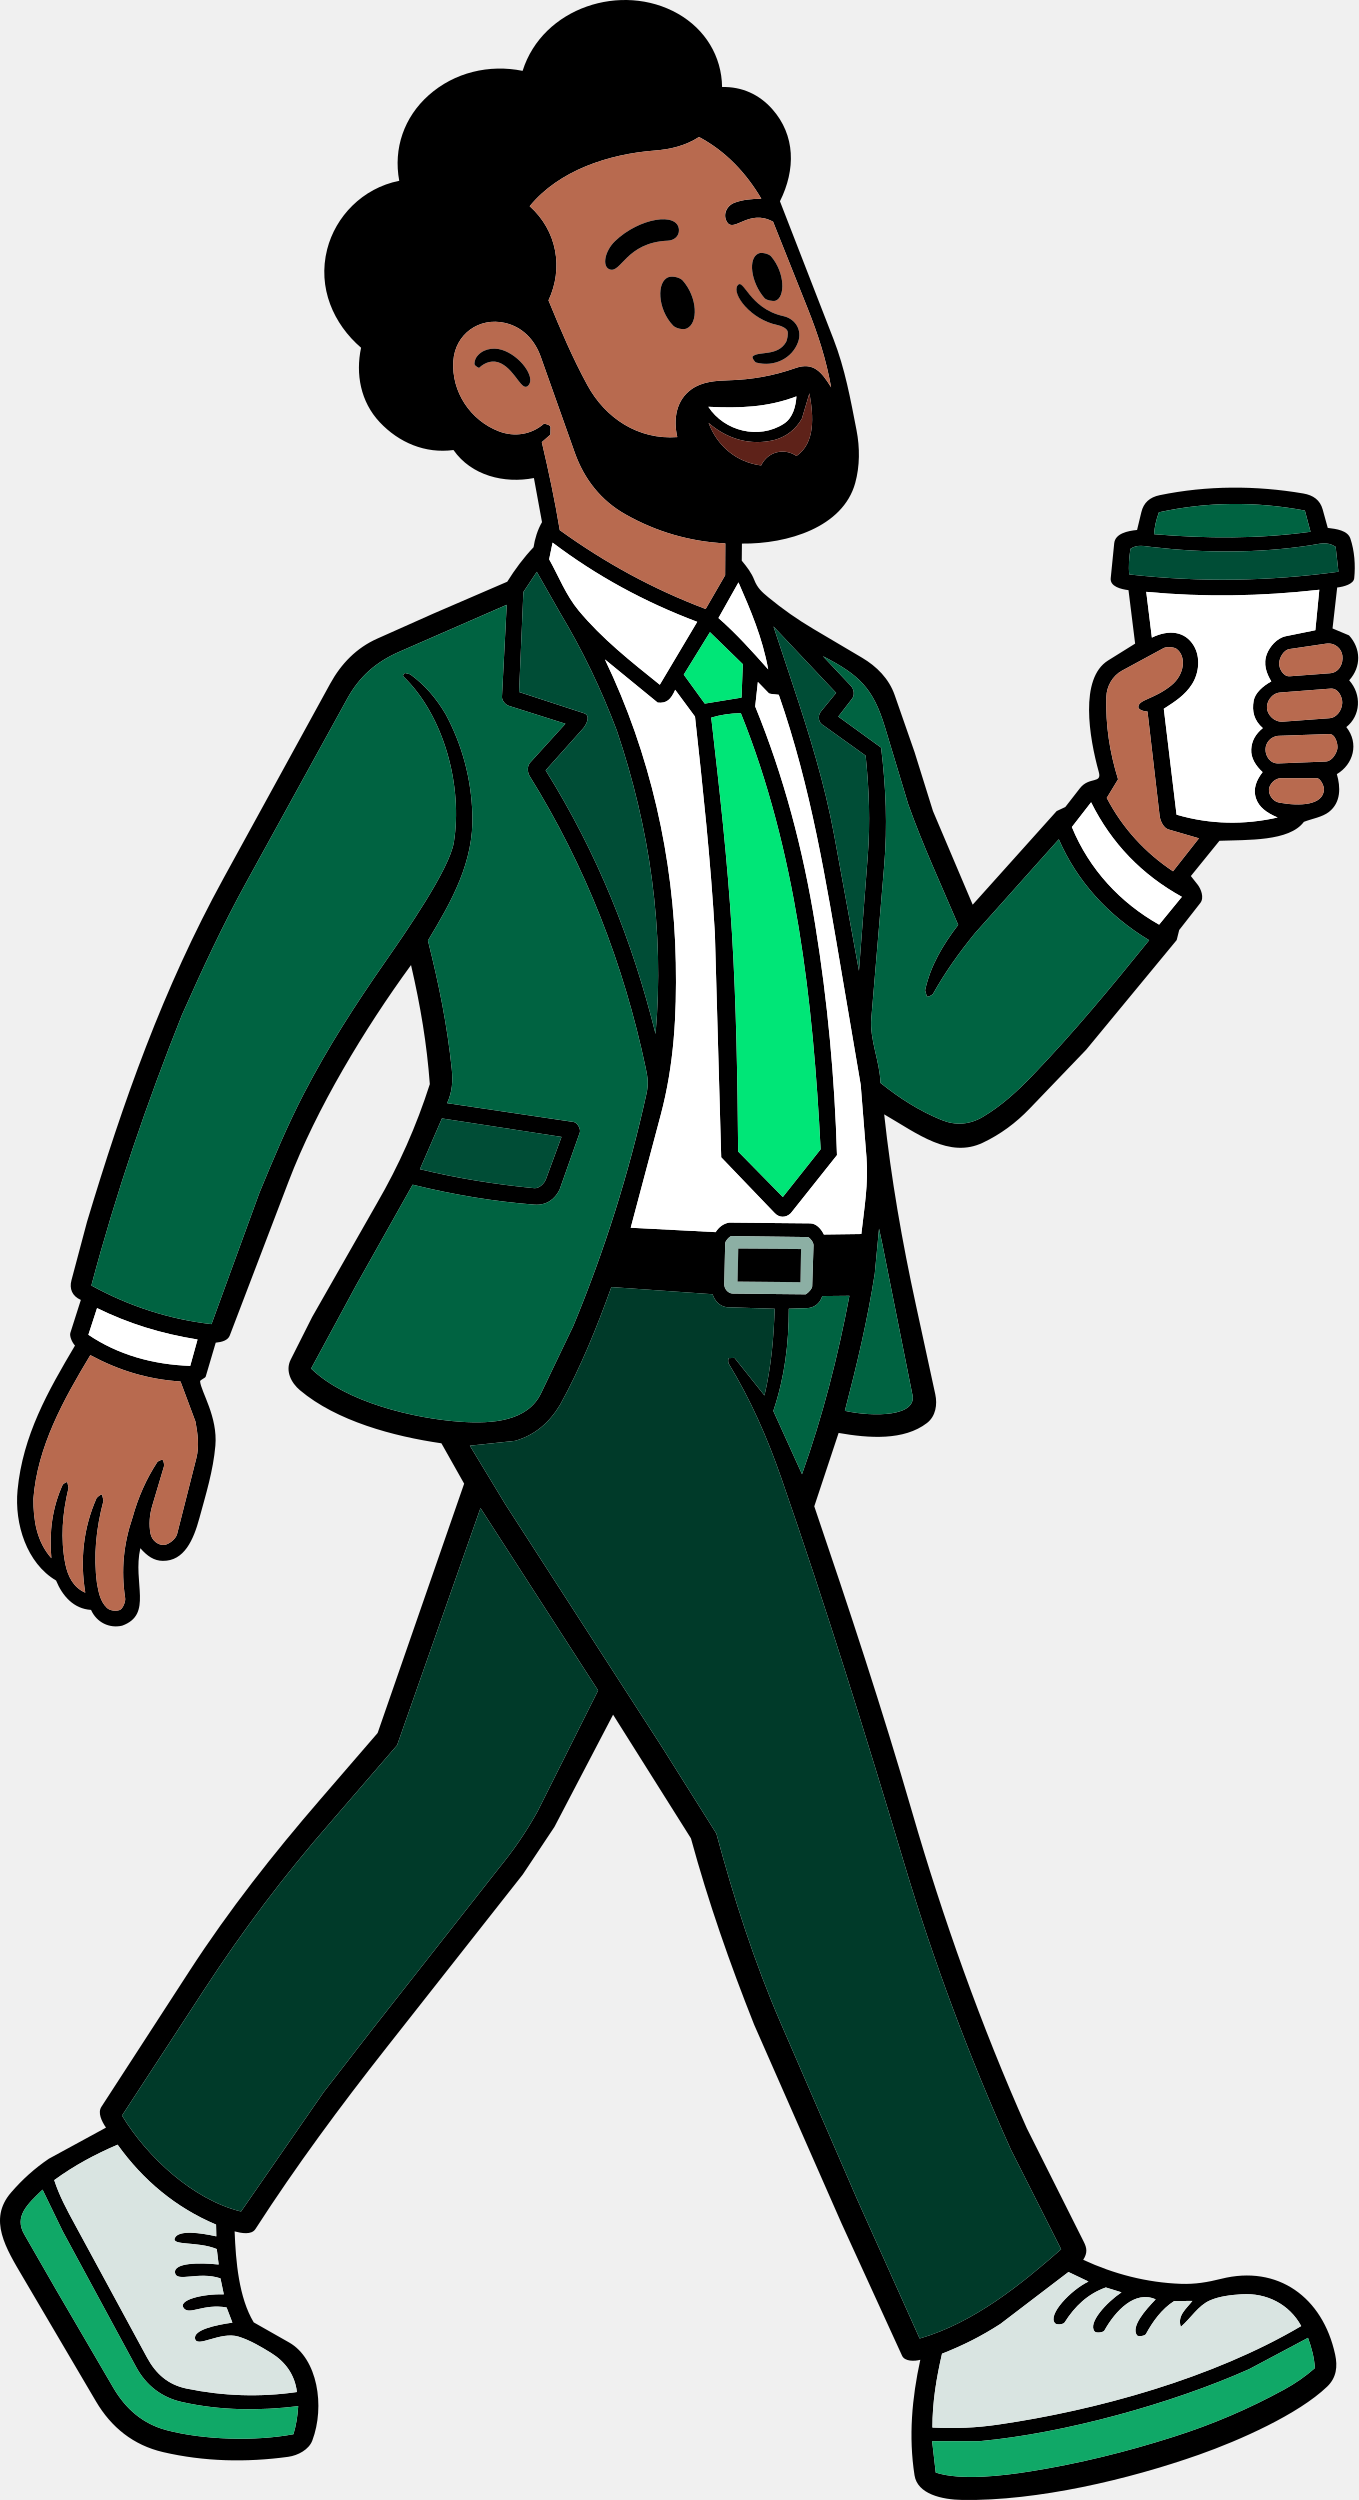
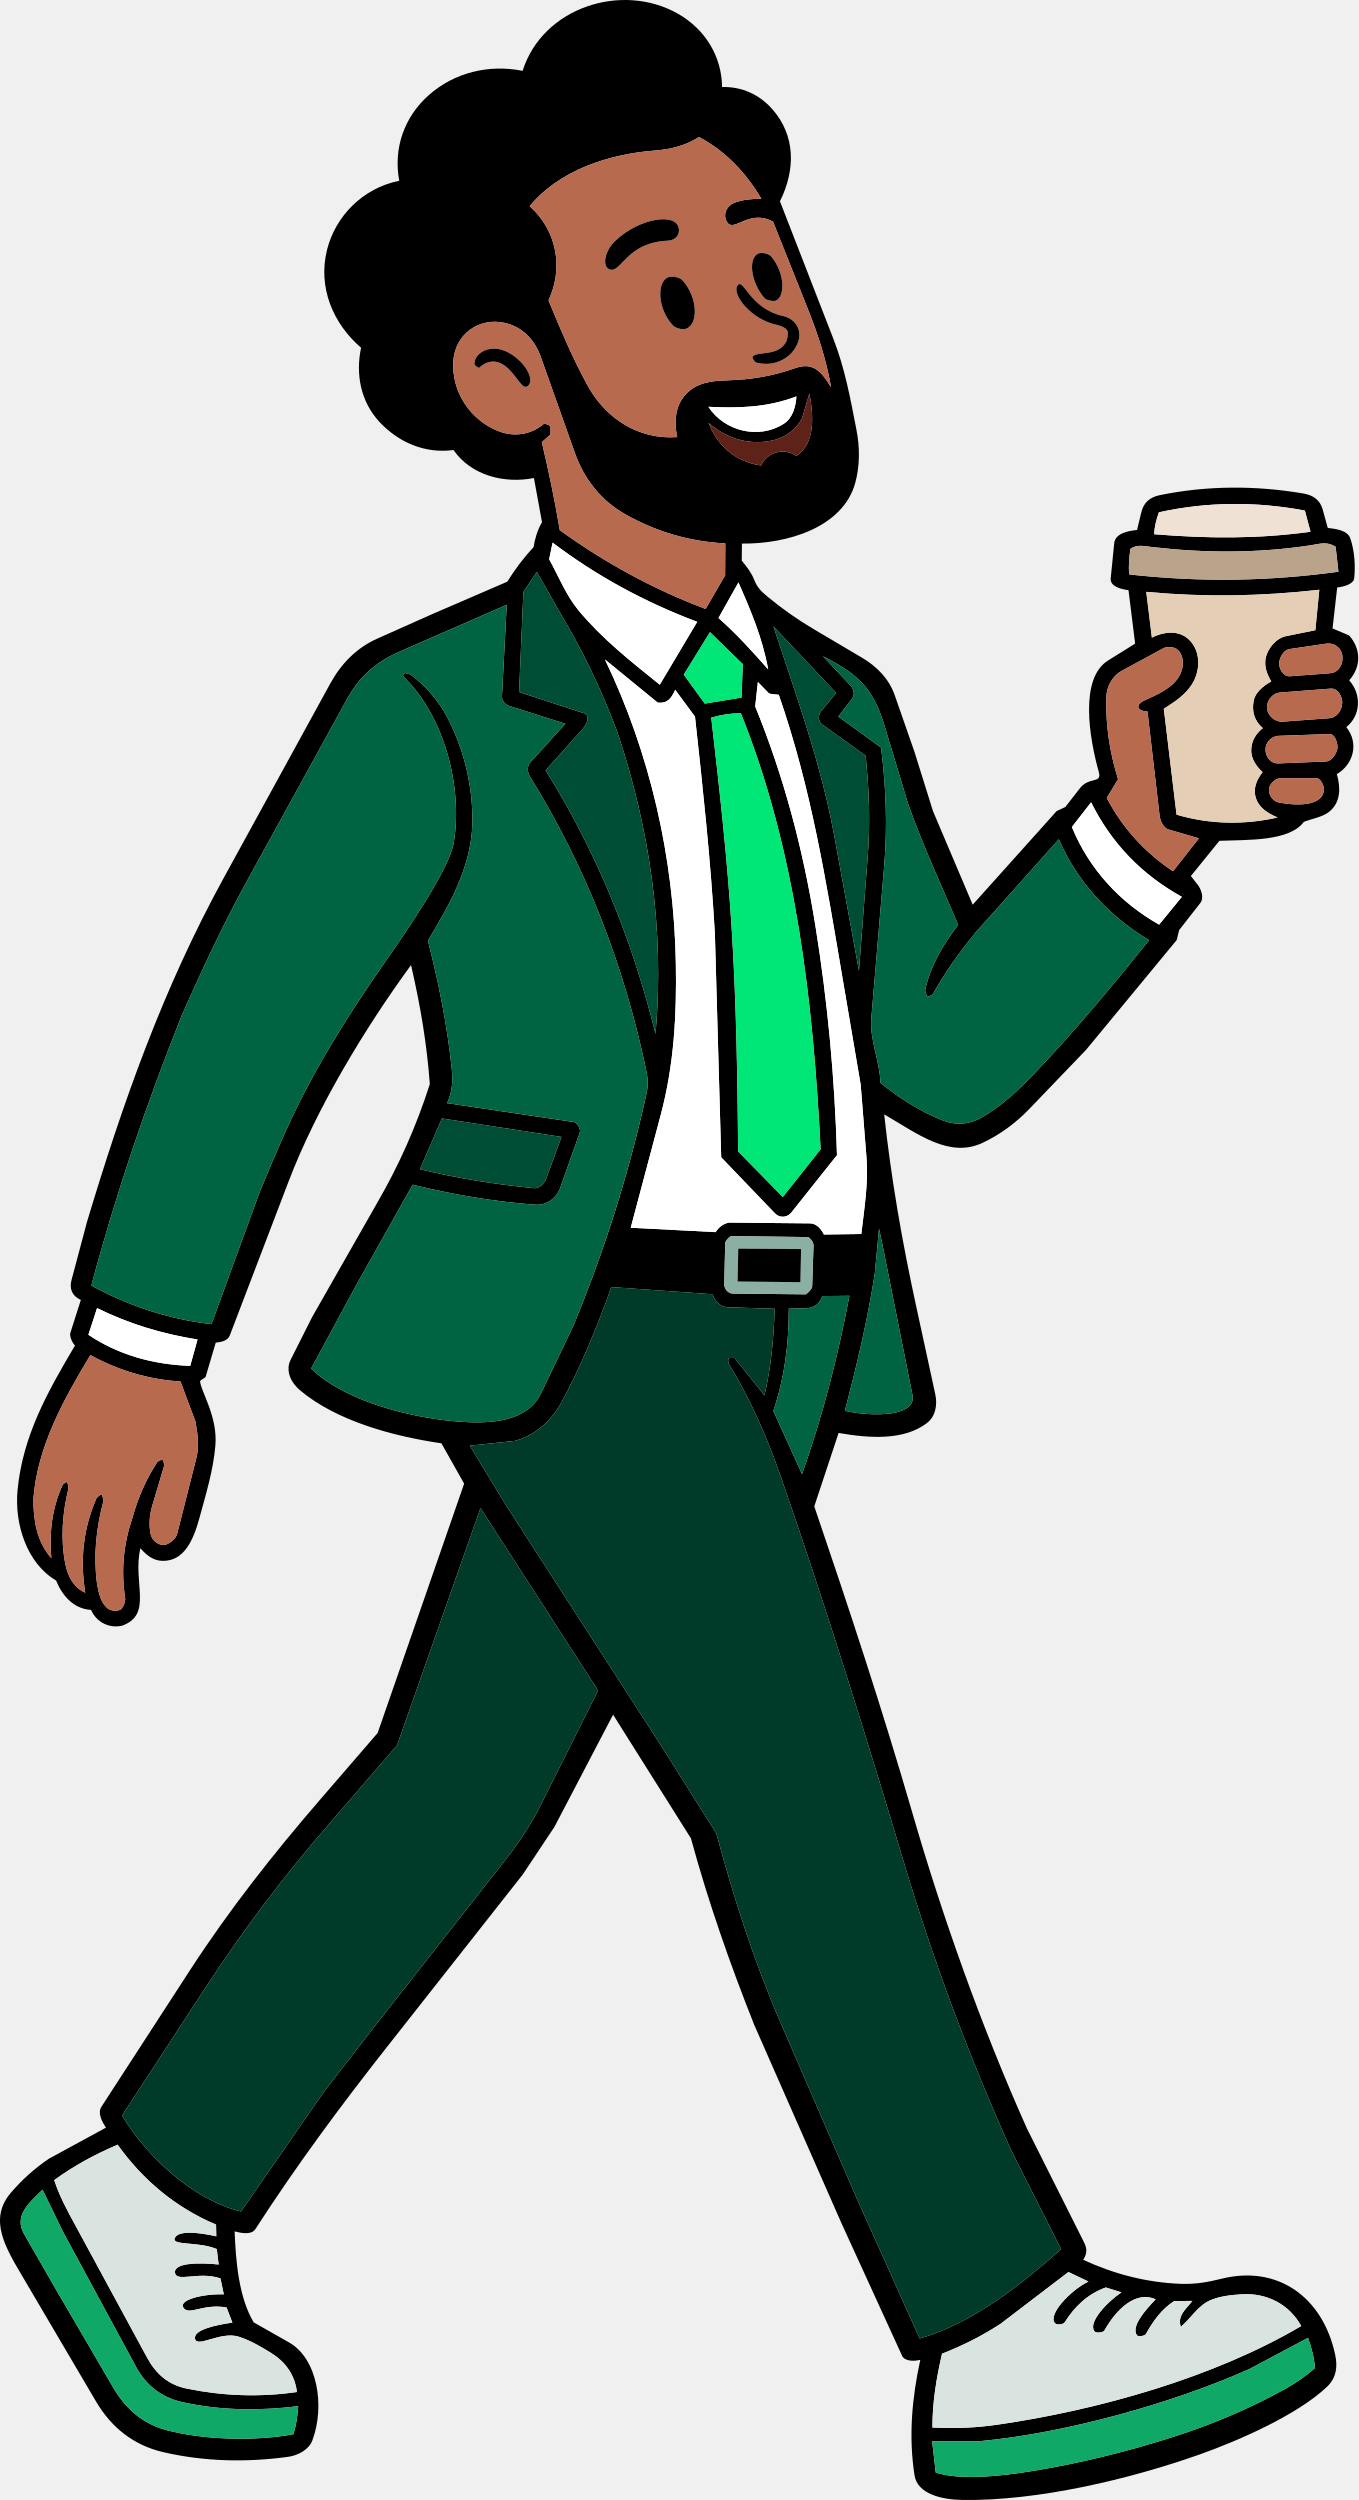
<svg xmlns="http://www.w3.org/2000/svg" id="P03" viewBox="0 0 739.49 1361.15">
  <defs>
    <style>
      .cls-1 {
        fill: #fff;
      }
    </style>
  </defs>
  <g id="Character_03" data-name="Character 03">
    <g>
      <path d="M497.92,1347.69c-3.27-21.05-1.42-41.96,3.15-62.88-3.16.87-8.47.96-9.92-2.2l-32.93-71.99-47.63-108.29c-13.31-33.53-24.92-66.69-34.4-101.42l-42.39-67.34-31.94,61.11-17.25,25.92-73.91,93.88c-25.44,32.32-49.42,64.7-71.65,99.17-2.13,3.3-7.67,2.23-11.31,1.25.64,16.43,2.29,36.04,10.4,49.54l19.27,10.94c15.49,8.8,19.66,34.76,12.63,53.4-1.84,4.9-7.76,8.12-13.14,8.86-22.73,3.12-45.81,2.62-68.08-2.56-16.23-3.78-28.25-13.5-36.55-27.6l-39.56-67.25c-9.43-16.02-19.42-31.73-6.69-46.48,6.11-7.08,12.82-13.14,20.61-18.42l31.07-16.92c-2.41-3.59-4.6-8.08-2.49-11.34l48.01-74.03c21.58-33.27,45.47-63.57,71.32-93.51l31.07-35.99,47.1-135.74-12.38-21.98c-26.13-3.79-57.07-12.11-77.01-28.89-4.88-4.11-8.09-10.61-5.04-16.67l11.68-23.2,35.21-61.8c12.08-20.83,21.5-42.03,28.85-64.99-1.64-22.02-5.03-42.3-10.23-64.84-25.33,34.7-51.5,78.1-66.67,117.83l-32.03,83.89c-1.02,2.64-4.28,3.57-7.64,3.88l-5.46,18.49c-.24.79-3.11,1.8-3.05,2.57.46,5.63,9.69,19.25,8.32,35.04-1.19,13.62-5.13,26.3-8.68,39.36-3.25,11.97-8.3,23.49-19.95,23.34-4.74-.05-8.41-2.54-12.22-6.89-4.28,18.96,6.99,36.02-9.89,42.17-6.85,1.61-13.88-1.67-16.95-8.58-9.45-.57-15.59-7.6-19.04-16-15.97-9.42-22.74-30.85-20.97-49.25,2.85-29.73,16.53-53.78,31.27-78.68-1.56-1.64-3.1-5.12-2.52-6.92l5.71-17.92c-4.83-2.13-6.32-6.14-5.12-10.68l8.47-31.82c19.68-65.47,41.37-126.95,74.45-187.29l57.94-105.7c6.02-10.99,14.41-19.55,25.62-24.55l30.42-13.57,40.38-17.43c4.23-6.77,8.95-13.12,14.32-18.77.65-4.47,2.22-9.6,4.6-13.66l-4.4-24.02c-16.09,3.15-34.08-1.29-43.79-15.25-15.39,2.08-29.73-4.05-40.15-15.13-10.48-11.14-13.21-26.3-10.17-40.56-15.01-12.91-23.79-32.64-18.46-53.6,4.52-17.74,19.1-33.27,39.24-37.3-3.29-17.62,2.67-34.69,16.02-46.57,14.03-12.49,33-16.96,51.15-13.28,10.88-34.56,54.08-48.46,84.56-31.11,14.83,8.45,23.81,23.09,24.05,39.91,10.82-.27,20.23,4.06,27.26,11.97,12.71,14.29,12.86,32.96,4.24,50.24l29.16,75.07c6.27,16.15,9.24,32.63,12.53,49.55,1.85,9.52,1.83,19.58-.72,28.8-6.66,24.09-36.82,33.24-61.67,32.95l-.09,9.31c2.85,3.44,5.3,6.62,6.8,10.48,1.69,4.37,4.21,6.62,7.68,9.48,7.9,6.49,15.82,12.06,24.69,17.31l26.31,15.56c8.02,4.75,14.65,11.41,17.77,20.33l10.83,31.07,10.02,32.09,21.63,50.98,45.72-50.97,4.71-2.21,7.95-10.22c5.09-6.53,12.13-2.23,10.27-8.88-5.22-18.72-10.58-50.94,5.07-60.69l14.72-9.17-3.61-29.11c-4.1-.52-10.13-1.97-9.68-6.51l1.9-18.99c.53-5.37,7.31-6.76,12.45-7.27l2.33-9.7c1.23-5.14,4.54-8.12,10.02-9.25,25.68-5.29,52.26-5.33,78.13-.92,5.44.92,9.15,3.58,10.56,8.66l2.78,10.08c4.67.56,10.82,1.35,12.31,5.79,2.24,6.68,2.85,14.55,2.09,21.64-.34,3.17-5.69,4.62-9.27,5.02l-2.53,22.3,8.98,3.77c6.49,7.1,6.8,17.07.09,24.46,6.91,7.8,6.27,19.22-1.56,25.47,7.07,8.89,3.81,20.31-5.16,25.61,2.05,7.05,2.32,15.38-4.29,20.57-3.67,2.88-9.32,3.71-13.66,5.41-7.98,10.78-30.77,9.71-45.98,10.32l-15.56,19.19,3.67,4.65c1.85,2.35,3.73,7.14,1.48,10.03l-11.49,14.7-1.37,5.47-49.26,59.68-30.89,32.18c-7.38,7.69-15.78,13.92-25.39,18.48-18.29,8.7-35.5-4.88-53.72-15.44,3.81,35.12,9.77,69.26,17.27,103.78l10.55,48.62c1.22,5.61.24,12-4.53,15.66-12.53,9.63-31.48,8.33-48.1,5.4l-13.25,39.96c18.86,55.45,37.11,110.66,53.45,167.05s37.4,115.87,62.26,171.54l31.08,61.98c1.64,3.27,2.05,5.93-.37,9.66,16.64,7.74,34.62,12.42,53.22,13.09,7.74.28,14.61-.9,21.89-2.73,30.79-7.74,55.3,9.93,62.06,41.22,1.4,6.49.77,12.57-4.36,17.48-15.77,15.11-47.76,29.29-69.7,37.03-38.59,13.6-88.07,25.25-128.77,24.67C512.73,1360.97,499.5,1357.9,497.92,1347.69ZM433.05,200.41c9.91-3.49,14.33,2.18,19.45,10.48-2.69-15.3-7.2-29-12.78-43l-18.81-47.17c-13.13-7.21-21.25,6.12-25.01.26-2.63-4.1-.17-9.06,4.08-10.64,4.48-1.65,8.99-2.03,14.53-2.15-8.16-13.82-19.19-25.79-33.93-33.6-7.32,4.74-15.39,6.71-24.27,7.39-24.94,1.93-52.03,10.81-67.92,30.29,14.86,13.31,18.51,33.66,10.24,51.27,6.62,16.05,13,31.15,21.16,46.13,9.83,18.07,27.75,29.88,48.96,28.31-2.33-10.25-.39-20.25,7.75-26.07,5.75-4.12,13.17-4.65,20.15-4.85C409.4,206.68,421.05,204.64,433.05,200.41ZM384.2,331.57l10.61-18.35.1-17.36c-19.46-1.01-37.64-6.33-54.4-15.82-13.3-7.53-22.42-19.09-27.57-33.59l-18.51-52.17c-3.3-9.31-9.97-16.26-19.5-18.46-14.03-3.23-27.17,6.06-28.12,20.81-1.08,16.68,9.31,32.25,24.76,38.18,8.71,3.35,17.9,1.71,24.58-4.12,1.25.11,3.6.86,3.59,1.82l-.05,4.12-4.7,4.08c3.79,16.13,7.06,31.55,9.78,47.94C329.38,306.41,355.47,320.72,384.2,331.57ZM414.4,253.42c3.59-7.5,12.5-9.79,19.25-5.15,10.23-7.03,9.39-21.44,7.05-34.14l-4.11,13.78c-3.29,5.76-8.17,9.69-14.63,11.55-12.91,3.33-25.78-.14-36.17-9.22C390.51,242.87,400.99,251.67,414.4,253.42ZM426.71,230.75c5.1-3.26,6.57-9.74,6.92-14.94-15.95,6.09-31.31,6.49-47.96,5.67C394.41,234.83,413.12,239.46,426.71,230.75ZM713.53,289.52l-3.08-11.54c-26.77-5.03-53.18-4.83-79.48.95-1.52,4.24-2.41,8.06-2.6,11.93C657.54,293.26,684.67,293.49,713.53,289.52ZM359.23,372.81l20.37-34.24c-28.91-10.91-54.84-25.06-78.74-43.13l-1.87,9.07c5.3,9.44,9.1,19.54,16.1,27.96C327.84,347.82,343.34,360.04,359.23,372.81ZM614.84,312.77c39.23,4.35,76.12,3.68,113.89-1.48l-1.53-13.59c-4.8-3.11-8.78-1.54-13.78-.79-28.73,4.37-57.69,4.29-86.55.88-3.99-.47-7.92-1.47-11.4,1.04C614.78,303.43,614.33,308.31,614.84,312.77ZM297.08,419.42c28.18,45.16,47.24,92.81,59.85,143.53,4.98-56.86-3.22-112.31-21.08-165.16-8.56-22.68-18.6-43.63-30.94-64.2l-12.65-22.25-7.3,10.99-2.35,54.44,35.35,11.56c4.02,1.31,1,6.59-.51,8.28L297.08,419.42ZM418.25,364.46c-3.18-17.41-9.52-32.1-16.18-47.37l-10.9,19.4C400.93,345.05,409.52,354.62,418.25,364.46ZM695.62,445.09c-6.23-2.59-10.19-5.77-11.73-10.26-1.89-5.48.32-10.25,3.54-14.44-3.6-3.32-6.46-7.59-6.18-12.44.26-4.46,2.2-8.2,6.29-11.53-4.68-4.04-6.04-9.09-4.95-14.98.77-4.17,5.02-7.95,9.57-10.44-2.55-4.28-4.61-9.42-2.31-15.15,1.44-3.58,5.14-8.42,10.27-9.47l16.04-3.26,2.15-22.02c-31.92,3.57-62.52,4.12-94.23,1.14l3.07,24.91c9.27-4.56,18.11-3.47,22.81,4.39,3.73,6.23,3,14.66-.89,20.88s-9.56,9.69-15.43,13.48l6.94,57.66C659.09,449.01,677.77,449.14,695.62,445.09ZM312.3,610.87c2.1.32,4,3.94,3.37,5.74l-10.99,31.05c-2.59,5.39-7.32,8.71-13.69,8.22-22.22-1.73-44.02-5.38-66.33-10.87l-30.84,54.89-24.44,45.23c18.76,18.28,55.98,27.21,81.62,28.98,17.01,1.17,36.26-.24,43.59-15.54l17.51-36.54q25.61-61.65,39.92-126.72c1.16-5.27.64-8.69-.44-13.79-11.96-56.51-32.84-110.18-63.36-159.24-1.22-2.45-1.13-5.36.47-7.13l19.16-21.1-30.8-9.76c-1.81-.57-3.86-2.91-3.75-4.9l2.59-50.1-58.22,25.45c-12.92,5.64-21.91,13.45-28.7,25.8l-54.85,99.74c-13.06,23.76-23.94,47.35-35,72.17-19.3,48.31-35.93,96.95-49.38,147.46,20.59,11.3,42.42,18.39,65.42,21.03l26.07-71.48c7.77-18.77,15.15-36.56,24.51-54.58,12.98-25,27.79-47.92,43.85-70.99,11.14-16.02,35.11-50.48,37.51-65.26,4.89-30.19-5.12-68.88-27.7-90.54-.02-.32.71-1.78,1.23-1.64l2.69.68c8.02,5.8,14.22,13.09,19.32,21.73,9.07,16.9,13.93,35.12,14.55,54.47.88,25.96-11.29,47.31-24.2,68.77,5.92,23.52,10.55,46.23,12.98,70.05.65,6.41.33,12.17-2.54,18.48L312.3,610.87ZM471.3,411.41l-22.91-16.42c-2.83-1.48-3.39-5.1-1.41-7.63l8.27-10.12-34.13-36.18,10.55,31.79c9.04,27.24,17.38,53.94,22.57,82.28l13.43,73.42,4.78-62.25C473.88,447.79,473.22,429.77,471.3,411.41ZM403.74,379.81l.69-18.2-17.89-17.43-14.26,23.13,11.43,15.78L403.74,379.81ZM724.11,366.56c5.01-.38,7.31-5.25,6.78-9.54-.48-3.96-4.14-7.27-8.93-6.57l-19.85,2.93c-3.33.49-5.54,4.84-5.67,7.65s2.14,7.45,5.79,7.18L724.11,366.56ZM636.21,451.61c-2.79-.82-4.54-4.83-4.84-7.46l-6.61-56.77c-2.52-.03-4.98-1.18-4.98-2.38-.02-4.18,8.51-4.21,17.96-11.84,7.33-5.91,8.29-15.97,2.75-19.94-1.3-.93-5.35-1.22-6.91-.37l-22.65,12.27c-5.19,2.81-8.41,8.5-8.58,14.34-.45,15.4,1.8,30.06,6.39,44.84l-6.16,10.14c8.54,16.42,20.99,29.92,36.08,39.94l14.11-17.95L636.21,451.61ZM625.65,511.92c-22.51-13.62-39.24-32.2-49.18-54.97l-45.59,51.06c-8.74,10.74-16.18,21.12-22.91,33.14-.53.68-3.13,2.1-3.38,1.23l-.91-3.2c2.93-13.5,9.73-24.76,18.02-35.64-9.5-22.31-19.19-43.18-27.17-65.56l-12.76-42.25c-6.35-20.99-13.93-28.3-33.75-38.48l15.16,16.1c1.94,2.07,2.29,5.39.45,7.44l-7.23,9.36,23.32,16.9c2.65,21.74,3.52,42.43,1.68,64.3l-7,82.93c-1.01,12.03,4.66,23.46,4.98,35.34,10.63,8.5,20.98,15.11,33.23,20.15,7.61,3.13,15.25,2.64,22.54-1.7,10.15-6.04,18.76-13.9,27.19-22.69C584.7,562.08,604.81,537.74,625.65,511.92ZM424.02,378.28c-2.08-.22-4.56-.43-5.33-.73l-6.06-6.24-1.46,13.31c15.63,38.25,26.04,77.76,32.7,118.96,6.77,41.9,10.59,83.31,11.83,125.34l-25.18,31.66c-2.65,2.54-6.25,2.54-8.75-.13l-29.1-30.34-3.44-121.78c-2.32-40.01-6.49-78.68-10.83-118.17l-10.78-14.6c-2.34,5.33-4.7,7.5-9.54,6.98l-28.73-23.51c24.61,51.14,37.57,108.02,38.6,165.17.52,28.42-.96,55.53-8.2,82.78l-16.35,61.47,46.23,2.4c1.85-2.85,4.19-4.62,7.34-5.2l44.14.43c3.31.04,5.96,2.94,7.46,6.07l20.39-.28c1.59-14.14,3.94-27.55,2.81-41.69l-3.15-39.53-10.01-58.84C449.68,479.31,441.68,429.06,424.02,378.28ZM698.51,392.91l25.22-1.86c4.41-.33,6.89-4.64,7.07-8.3.15-3.16-2.16-8.15-6.32-7.83l-27.5,2.13c-4.65.36-7.61,5.12-7.14,8.84C690.29,389.35,693.75,393.27,698.51,392.91ZM426.21,651.73l20.59-25.99c-4.1-80.29-13.27-162.49-43.44-237.43-5.87.06-10.86.88-16.13,2.39,4.53,39.32,8.86,77.51,11.27,117.02,2.44,40.08,3.01,79.14,3.4,119.25L426.21,651.73ZM721.77,414.62c3.61-.15,5.95-4.64,6.37-6.93s-1-8.15-4.41-8.03l-27.42.96c-4.41.15-7.24,3.79-7.3,7.29-.07,3.82,2.53,7.92,7.1,7.74L721.77,414.62ZM720.85,429.87c.1-1.85-1.88-6.15-3.84-6.16l-19.64-.01c-3.33,0-6.32,3.4-6.48,6.15-.16,2.98,2.1,6.5,5.57,7.14C707.69,439.06,720.4,438.48,720.85,429.87ZM631.09,503.43l12.39-15.14c-21.7-11.98-38.31-29.09-49.42-51.48l-10.47,13.48C593.08,473.4,609.97,491.51,631.09,503.43ZM297.26,641.99l8.47-22.99-65.12-10.06-11.99,27.65c20.77,5.02,41.08,8.26,62.27,10.33C293.49,647.17,296.34,644.48,297.26,641.99ZM496.61,758.6l-16.28-81.57-1.73-8.06-2.32,24.41c-3.96,25.34-9.72,49.63-16.28,74.76C475.33,771.55,500.33,771.46,496.61,758.6ZM438.69,704.72c1.65-1.03,3.48-3.1,3.52-4.38l.72-22.31c.05-1.52-1.65-3.9-3.01-4.49l-41.9-.56c-1.26.6-3.16,2.73-3.19,4.01l-.5,22.22c-.05,2.47,2.05,5.06,4.64,5.09L438.69,704.72ZM577.75,1224.63l-27.36-54.26c-22.71-50.61-42.06-102.27-58.03-155.63-21.11-70.57-42.82-140.38-66.91-209.83-7.7-22.21-16.62-42.61-28.72-62.51-.37-.62-.44-2.94.28-2.97l2.93-.1,16.28,20.45c3.76-16.01,5-31.41,5.58-47.21l-26.09-.84c-3.92-.53-6.58-3.47-7.75-7.07l-55.1-3.9c-8,22.17-16.66,43.61-27.9,64.05-5.86,9.74-13.67,16.56-24.53,19.67l-24.61,2.64,19.37,32,85.73,132.87,29.11,46.32c9.57,35.33,20.49,69.65,35.15,103.44l41.44,95.57,34.1,75.91C530.39,1264.58,556.02,1243.71,577.75,1224.63ZM421.04,768.21l15.62,34.43c11.29-31.65,19.56-64.09,25.82-97.13l-14.78.15c-1.31,4.12-4.47,6.46-8.55,6.59l-9.68.29C429.48,731.68,427.19,749.99,421.04,768.21ZM103.57,743.67l3.98-14.36c-20.02-3.24-37.42-8.63-54.71-17.1l-4.72,14.52C64.22,737.6,83.09,742.94,103.57,743.67ZM58.18,875.4c1.86,1.84,6.03,2,7.55.86,1.28-.97,2.7-4.25,2.42-6.15-2.32-15.27-.88-29.53,4.03-43.93,3.03-10.92,7.4-20.89,13.57-30.3.77-.47,2.46-1.43,2.9-.89s.87,2.59.6,3.47l-6.34,21.3c-1.52,5.12-1.92,10.34-.95,15.3.71,3.68,4.26,6.45,7.56,6.08,2.27-.25,6.17-3.03,6.92-5.97l10.47-41.29c1.67-6.58.72-13.31-.47-19.84l-8.16-21.87c-17.95-1.18-33.56-6.01-49.1-14.35-14.73,24.43-28.81,49.93-31,78.15-.08,11.84,1.85,23.43,9.78,32.41-1.27-14.33.5-27.54,6.21-40.1.51-.47,2.38-1.83,2.51-1.2l.64,3.01c-3.36,13.88-4.47,27.63-1.75,41.48,1.38,6.55,4.2,12.63,10.86,15.58-2.96-17.86-1.04-35.25,6.14-51.47.58-.79,2.86-2.59,3.05-1.74l.72,3.15c-3.97,14.97-5.57,29.84-3.53,45.06C53.68,866.93,54.52,871.8,58.18,875.4ZM131.23,1204.08l45.01-64.99,26.69-34.47,68.5-87.21c8.21-10.04,14.91-19.73,21.19-31.04l33.03-65.99-64.05-99.31-45.39,129.09-36.6,42.42c-25.09,28.69-47.44,58.51-68.31,90.5l-44.88,68.77C80.17,1174.56,105.31,1197.77,131.23,1204.08ZM121.85,1249.18l-1.82-8.7c-11.99-4.02-23.98,2.48-24.74-3.08s13.32-5.56,23.76-4.47l-1.02-8.4c-10.39-4.37-24.97-1.65-22.81-6.09s13.91-2.76,22.55-.84l-.13-6.39c-21.9-9.23-39.73-24.14-53.62-43.52-12.39,5.37-23.3,11.15-34.5,19.3,2.88,8.81,6.88,16.11,11.28,24.21l39.29,72.44c4.8,8.85,11.42,14.75,21.5,16.84,19.69,4.08,40.02,4.8,60.07,1.88-1.15-9.58-6.49-16.6-14.04-21.25-5.46-3.37-11.55-7-17.73-8.9-9.93-3.03-22.67,6.38-23.7,1.11-.94-4.77,11.04-7.44,20.34-8.74l-3.16-8.26c-12.67-2.19-20.06,4.25-23.25.49C96.41,1252.42,109.93,1248.84,121.85,1249.18ZM159.76,1325.34c1.51-5.08,2.19-9.34,2.61-15.28-21.09,2.58-42.24,2.46-63.22-2.23-11.25-2.51-19.64-9.13-25.06-19.15l-39.93-73.83-10.99-22.68c-8.38,8.02-15.55,14.64-9.96,24.35l17.22,29.97,31.26,53.54c6.74,11.53,16.1,19.7,29.06,23.11C110.76,1328.41,138.75,1329.29,159.76,1325.34ZM623.91,1270.79c-.61,1.11-4.3,1.54-4.89.67-3.29-4.76,4.37-13.51,10.19-19.55-11.23-5.08-21.92,6.22-27.91,16.96-.61,1.1-4.43,1.52-5.27.57-4.05-4.56,6.43-15.87,14.57-21.36l-8.52-2.65c-9.87,3.52-16.88,10.26-22.43,19.02-.72,1.15-4.24,1.45-5.16.52-4.48-4.55,8.62-18.22,18.13-22.76l-10.89-5.19-37.06,28.27c-10.26,6.65-20.52,11.8-31.78,16.2-3.08,13.45-5.24,26.31-5.23,40.21,12.68.62,23.68.16,35.82-1.61,53.96-7.85,117.12-25.4,164.97-53.66-6.43-11.83-18.78-18.15-32.42-17.29-5.65.36-12.21,1.08-17.35,3.39-6.39,2.86-10.03,9.33-15.77,14.35-2.04-6.19,2.94-9.73,6.28-14.11l-9.88.04C632.42,1257.2,627.59,1264.05,623.91,1270.79ZM561.08,1345.54c26.74-4.31,52.16-10.61,77.99-18.84,21.15-6.74,40.84-15.16,60.16-25.73,6.08-3.33,11.39-7.02,16.67-11.61-.31-5.73-1.91-11.46-3.75-16.5l-32.07,17.06c-42.12,18.77-100.93,35.03-146.75,39.2h-25.83s1.97,17.1,1.97,17.1C523.17,1350.64,545.53,1348.05,561.08,1345.54Z" />
      <path fill="#006341" d="M312.3,610.87l-68.87-10.24c2.87-6.31,3.19-12.07,2.54-18.48-2.43-23.82-7.06-46.53-12.98-70.05,12.91-21.46,25.08-42.81,24.2-68.77-.62-19.35-5.48-37.57-14.55-54.47-5.1-8.64-11.3-15.93-19.32-21.73l-2.69-.68c-.52-.14-1.25,1.32-1.23,1.64,22.58,21.66,32.59,60.35,27.7,90.54-2.4,14.78-26.37,49.24-37.51,65.26-16.06,23.07-30.87,45.99-43.85,70.99-9.36,18.02-16.74,35.81-24.51,54.58l-26.07,71.48c-23-2.64-44.83-9.73-65.42-21.03,13.45-50.51,30.08-99.15,49.38-147.46,11.06-24.82,21.94-48.41,35-72.17l54.85-99.74c6.79-12.35,15.78-20.16,28.7-25.8l58.22-25.45-2.59,50.1c-.11,1.99,1.94,4.33,3.75,4.9l30.8,9.76-19.16,21.1c-1.6,1.77-1.69,4.68-.47,7.13,30.52,49.06,51.4,102.73,63.36,159.24,1.08,5.1,1.6,8.52.44,13.79q-14.41,65.2-39.92,126.72l-17.51,36.54c-7.33,15.3-26.58,16.71-43.59,15.54-25.64-1.77-62.86-10.7-81.62-28.98l24.44-45.23,30.84-54.89c22.31,5.49,44.11,9.14,66.33,10.87,6.37.49,11.1-2.83,13.69-8.22l10.99-31.05C316.3,614.81,314.4,611.19,312.3,610.87Z" />
      <path fill="#003A29" d="M577.75,1224.63c-21.73,19.08-47.36,39.95-77.03,48.6l-34.1-75.91-41.44-95.57c-14.66-33.79-25.58-68.11-35.15-103.44l-29.11-46.32-85.73-132.87-19.37-32,24.61-2.64c10.86-3.11,18.67-9.93,24.53-19.67,11.24-20.44,19.9-41.88,27.9-64.05l55.1,3.9c1.17,3.6,3.83,6.54,7.75,7.07l26.09.84c-.58,15.8-1.82,31.2-5.58,47.21l-16.28-20.45-2.93.1c-.72.03-.65,2.35-.28,2.97,12.1,19.9,21.02,40.3,28.72,62.51,24.09,69.45,45.8,139.26,66.91,209.83,15.97,53.36,35.32,105.02,58.03,155.63L577.75,1224.63Z" />
      <path fill="#003A29" d="M131.23,1204.08c-25.92-6.31-51.06-29.52-64.81-52.23l44.88-68.77c20.87-31.99,43.22-61.81,68.31-90.5l36.6-42.42,45.39-129.09,64.05,99.31-33.03,65.99c-6.28,11.31-12.98,21-21.19,31.04l-68.5,87.21-26.69,34.47L131.23,1204.08Z" />
      <path fill="#006341" d="M625.65,511.92c-20.84,25.82-40.95,50.16-63.31,73.46-8.43,8.79-17.04,16.65-27.19,22.69-7.29,4.34-14.93,4.83-22.54,1.7-12.25-5.04-22.6-11.65-33.23-20.15-.32-11.88-5.99-23.31-4.98-35.34l7-82.93c1.84-21.87.97-42.56-1.68-64.3l-23.32-16.9,7.23-9.36c1.84-2.05,1.49-5.37-.45-7.44l-15.16-16.1c19.82,10.18,27.4,17.49,33.75,38.48l12.76,42.25c7.98,22.38,17.67,43.25,27.17,65.56-8.29,10.88-15.09,22.14-18.02,35.64l.91,3.2c.25.87,2.85-.55,3.38-1.23,6.73-12.02,14.17-22.4,22.91-33.14l45.59-51.06C586.41,479.72,603.14,498.3,625.65,511.92Z" />
      <path fill="#B86A4F" d="M433.05,200.41c-12,4.23-23.65,6.27-36.4,6.65-6.98.2-14.4.73-20.15,4.85-8.14,5.82-10.08,15.82-7.75,26.07-21.21,1.57-39.13-10.24-48.96-28.31-8.16-14.98-14.54-30.08-21.16-46.13,8.27-17.61,4.62-37.96-10.24-51.27,15.89-19.48,42.98-28.36,67.92-30.29,8.88-.68,16.95-2.65,24.27-7.39,14.74,7.81,25.77,19.78,33.93,33.6-5.54.12-10.05.5-14.53,2.15s-6.71,6.54-4.08,10.64c3.76,5.86,11.88-7.47,25.01-.26l18.81,47.17c5.58,14,10.09,27.7,12.78,43C447.38,202.59,442.96,196.92,433.05,200.41ZM363.57,131.04c3.49-.14,6.25-2.48,6.09-5.86-.44-9.94-21.67-6.58-34.84,6.14-5.52,5.33-7.16,13.69-2.97,15.32C338.17,149.11,340.82,132,363.57,131.04ZM419.85,139.6c-1.2-1.42-5.06-2.33-6.7-1.67-6.14,2.44-4.34,15.83,3.06,24.36,1.04,1.2,4.67,1.89,6.03,1.44C427.5,161.95,427.59,148.77,419.85,139.6ZM371.74,152.77c-1.54-1.76-5.53-2.61-7.69-1.89-6.67,2.24-6.13,17.43,2.37,26.33,1.62,1.7,5.54,2.45,7.35,1.69C380.37,176.12,379.78,161.92,371.74,152.77ZM411.74,197.41c9.87,2.6,19.59-2.34,22.78-11.15,2.4-6.62-1.56-12.73-8.03-14.16-18.67-4.13-21.83-21.03-24.94-16.66s7.07,18.63,22.03,21.61c2.09.41,4.83,1.84,5.24,3.37.36,1.36-.14,4.6-.92,5.92-4.62,7.85-14.89,4.7-18.07,7.7C409.23,194.6,410.87,197.19,411.74,197.41Z" />
      <path fill="#FFFFFF" d="M424.02,378.28c17.66,50.78,25.66,101.03,34.59,153.53l10.01,58.84,3.15,39.53c1.13,14.14-1.22,27.55-2.81,41.69l-20.39.28c-1.5-3.13-4.15-6.03-7.46-6.07l-44.14-.43c-3.15.58-5.49,2.35-7.34,5.2l-46.23-2.4,16.35-61.47c7.24-27.25,8.72-54.36,8.2-82.78-1.03-57.15-13.99-114.03-38.6-165.17l28.73,23.51c4.84.52,7.2-1.65,9.54-6.98l10.78,14.6c4.34,39.49,8.51,78.16,10.83,118.17l3.44,121.78,29.1,30.34c2.5,2.67,6.1,2.67,8.75.13l25.18-31.66c-1.24-42.03-5.06-83.44-11.83-125.34-6.66-41.2-17.07-80.71-32.7-118.96l1.46-13.31,6.06,6.24C419.46,377.85,421.94,378.06,424.02,378.28Z" />
      <path fill="#D9E4E1" d="M623.91,1270.79c3.68-6.74,8.51-13.59,15.4-17.98l9.88-.04c-3.34,4.38-8.32,7.92-6.28,14.11,5.74-5.02,9.38-11.49,15.77-14.35,5.14-2.31,11.7-3.03,17.35-3.39,13.64-.86,25.99,5.46,32.42,17.29-47.85,28.26-111.01,45.81-164.97,53.66-12.14,1.77-23.14,2.23-35.82,1.61,0-13.9,2.15-26.76,5.23-40.21,11.26-4.4,21.52-9.55,31.78-16.2l37.06-28.27,10.89,5.19c-9.51,4.54-22.61,18.21-18.13,22.76.92.93,4.44.63,5.16-.52,5.55-8.76,12.56-15.5,22.43-19.02l8.52,2.65c-8.14,5.49-18.62,16.8-14.57,21.36.84.95,4.66.53,5.27-.57,5.99-10.74,16.68-22.04,27.91-16.96-5.82,6.04-13.48,14.79-10.19,19.55C619.61,1272.33,623.3,1271.9,623.91,1270.79Z" />
      <path fill="#00E677" d="M426.21,651.73l-24.31-24.76c-.39-40.11-.96-79.17-3.4-119.25-2.41-39.51-6.74-77.7-11.27-117.02,5.27-1.51,10.26-2.33,16.13-2.39,30.17,74.94,39.34,157.14,43.44,237.43L426.21,651.73Z" />
      <path fill="#D9E4E1" d="M121.85,1249.18c-11.92-.34-25.44,3.24-21.73,7.63,3.19,3.76,10.58-2.68,23.25-.49l3.16,8.26c-9.3,1.3-21.28,3.97-20.34,8.74,1.03,5.27,13.77-4.14,23.7-1.11,6.18,1.9,12.27,5.53,17.73,8.9,7.55,4.65,12.89,11.67,14.04,21.25-20.05,2.92-40.38,2.2-60.07-1.88-10.08-2.09-16.7-7.99-21.5-16.84l-39.29-72.44c-4.4-8.1-8.4-15.4-11.28-24.21,11.2-8.15,22.11-13.93,34.5-19.3,13.89,19.38,31.72,34.29,53.62,43.52l.13,6.39c-8.64-1.92-20.42-3.55-22.55.84s12.42,1.72,22.81,6.09l1.02,8.4c-10.44-1.09-24.5-.93-23.76,4.47s12.75-.94,24.74,3.08L121.85,1249.18Z" />
      <path fill="#B86A4F" d="M58.18,875.4c-3.66-3.6-4.5-8.47-5.37-13.25-2.04-15.22-.44-30.09,3.53-45.06l-.72-3.15c-.19-.85-2.47.95-3.05,1.74-7.18,16.22-9.1,33.61-6.14,51.47-6.66-2.95-9.48-9.03-10.86-15.58-2.72-13.85-1.61-27.6,1.75-41.48l-.64-3.01c-.13-.63-2,.73-2.51,1.2-5.71,12.56-7.48,25.77-6.21,40.1-7.93-8.98-9.86-20.57-9.78-32.41,2.19-28.22,16.27-53.72,31-78.15,15.54,8.34,31.15,13.17,49.1,14.35l8.16,21.87c1.19,6.53,2.14,13.26.47,19.84l-10.47,41.29c-.75,2.94-4.65,5.72-6.92,5.97-3.3.37-6.85-2.4-7.56-6.08-.97-4.96-.57-10.18.95-15.3l6.34-21.3c.27-.88-.17-2.94-.6-3.47s-2.13.42-2.9.89c-6.17,9.41-10.54,19.38-13.57,30.3-4.91,14.4-6.35,28.66-4.03,43.93.28,1.9-1.14,5.18-2.42,6.15C64.21,877.4,60.04,877.24,58.18,875.4Z" />
-       <path fill="#FFFFFF" d="M695.62,445.09c-17.85,4.05-36.53,3.92-55.04-1.53l-6.94-57.66c5.87-3.79,11.67-7.47,15.43-13.48s4.62-14.65.89-20.88c-4.7-7.86-13.54-8.95-22.81-4.39l-3.07-24.91c31.71,2.98,62.31,2.43,94.23-1.14l-2.15,22.02-16.04,3.26c-5.13,1.05-8.83,5.89-10.27,9.47-2.3,5.73-.24,10.87,2.31,15.15-4.55,2.49-8.8,6.27-9.57,10.44-1.09,5.89.27,10.94,4.95,14.98-4.09,3.33-6.03,7.07-6.29,11.53-.28,4.85,2.58,9.12,6.18,12.44-3.22,4.19-5.43,8.96-3.54,14.44C685.43,439.32,689.39,442.5,695.62,445.09Z" />
+       <path fill="#E4CFB6" d="M695.62,445.09c-17.85,4.05-36.53,3.92-55.04-1.53l-6.94-57.66c5.87-3.79,11.67-7.47,15.43-13.48s4.62-14.65.89-20.88c-4.7-7.86-13.54-8.95-22.81-4.39l-3.07-24.91c31.71,2.98,62.31,2.43,94.23-1.14l-2.15,22.02-16.04,3.26c-5.13,1.05-8.83,5.89-10.27,9.47-2.3,5.73-.24,10.87,2.31,15.15-4.55,2.49-8.8,6.27-9.57,10.44-1.09,5.89.27,10.94,4.95,14.98-4.09,3.33-6.03,7.07-6.29,11.53-.28,4.85,2.58,9.12,6.18,12.44-3.22,4.19-5.43,8.96-3.54,14.44C685.43,439.32,689.39,442.5,695.62,445.09Z" />
      <path fill="#004D36" d="M297.08,419.42l20.37-22.81c1.51-1.69,4.53-6.97.51-8.28l-35.35-11.56,2.35-54.44,7.3-10.99,12.65,22.25c12.34,20.57,22.38,41.52,30.94,64.2,17.86,52.85,26.06,108.3,21.08,165.16C344.32,512.23,325.26,464.58,297.08,419.42Z" />
      <path fill="#B86A4F" d="M384.2,331.57c-28.73-10.85-54.82-25.16-79.43-42.92-2.72-16.39-5.99-31.81-9.78-47.94l4.7-4.08.05-4.12c0-.96-2.34-1.71-3.59-1.82-6.68,5.83-15.87,7.47-24.58,4.12-15.45-5.93-25.84-21.5-24.76-38.18.95-14.75,14.09-24.04,28.12-20.81,9.53,2.2,16.2,9.15,19.5,18.46l18.51,52.17c5.15,14.5,14.27,26.06,27.57,33.59,16.76,9.49,34.94,14.81,54.4,15.82l-.1,17.36L384.2,331.57ZM287.83,209.68c3.73-4.5-4.74-16.13-14.55-19.2-5.19-1.62-11.13-.27-14.04,4.25-.56.87-1.16,3-.81,3.82.28.65,1.69,1.49,2.38,1.77,3.25-3.13,7.67-4.62,12-2.44C280.99,201.99,284.19,214.07,287.83,209.68Z" />
      <path fill="#10A867" d="M561.08,1345.54c-15.55,2.51-37.91,5.1-51.61.68l-1.97-17.1h25.83c45.82-4.17,104.63-20.43,146.75-39.2l32.07-17.06c1.84,5.04,3.44,10.77,3.75,16.5-5.28,4.59-10.59,8.28-16.67,11.61-19.32,10.57-39.01,18.99-60.16,25.73C613.24,1334.93,587.82,1341.23,561.08,1345.54Z" />
      <path fill="#10A867" d="M159.76,1325.34c-21.01,3.95-49,3.07-69.01-2.2-12.96-3.41-22.32-11.58-29.06-23.11l-31.26-53.54-17.22-29.97c-5.59-9.71,1.58-16.33,9.96-24.35l10.99,22.68,39.93,73.83c5.42,10.02,13.81,16.64,25.06,19.15,20.98,4.69,42.13,4.81,63.22,2.23C161.95,1316,161.27,1320.26,159.76,1325.34Z" />
      <path fill="#B86A4F" d="M636.21,451.61l16.56,4.82-14.11,17.95c-15.09-10.02-27.54-23.52-36.08-39.94l6.16-10.14c-4.59-14.78-6.84-29.44-6.39-44.84.17-5.84,3.39-11.53,8.58-14.34l22.65-12.27c1.56-.85,5.61-.56,6.91.37,5.54,3.97,4.58,14.03-2.75,19.94-9.45,7.63-17.98,7.66-17.96,11.84,0,1.2,2.46,2.35,4.98,2.38l6.61,56.77C631.67,446.78,633.42,450.79,636.21,451.61Z" />
      <path fill="#004D36" d="M471.3,411.41c1.92,18.36,2.58,36.38,1.15,54.89l-4.78,62.25-13.43-73.42c-5.19-28.34-13.53-55.04-22.57-82.28l-10.55-31.79,34.13,36.18-8.27,10.12c-1.98,2.53-1.42,6.15,1.41,7.63L471.3,411.41Z" />
      <path fill="#FFFFFF" d="M359.23,372.81c-15.89-12.77-31.39-24.99-44.14-40.34-7-8.42-10.8-18.52-16.1-27.96l1.87-9.07c23.9,18.07,49.83,32.22,78.74,43.13L359.23,372.81Z" />
      <path fill="#006341" d="M421.04,768.21c6.15-18.22,8.44-36.53,8.43-55.67l9.68-.29c4.08-.13,7.24-2.47,8.55-6.59l14.78-.15c-6.26,33.04-14.53,65.48-25.82,97.13L421.04,768.21Z" />
      <path fill="#004D36" d="M297.26,641.99c-.92,2.49-3.77,5.18-6.37,4.93-21.19-2.07-41.5-5.31-62.27-10.33l11.99-27.65,65.12,10.06L297.26,641.99Z" />
-       <path fill="#004D36" d="M614.84,312.77c-.51-4.46-.06-9.34.63-13.94,3.48-2.51,7.41-1.51,11.4-1.04,28.86,3.41,57.82,3.49,86.55-.88,5-.75,8.98-2.32,13.78.79l1.53,13.59C690.96,316.45,654.07,317.12,614.84,312.77Z" />
+       <path fill="#BAA38B" d="M614.84,312.77c-.51-4.46-.06-9.34.63-13.94,3.48-2.51,7.41-1.51,11.4-1.04,28.86,3.41,57.82,3.49,86.55-.88,5-.75,8.98-2.32,13.78.79l1.53,13.59C690.96,316.45,654.07,317.12,614.84,312.77Z" />
      <path fill="#006341" d="M496.61,758.6c3.72,12.86-21.28,12.95-36.61,9.54,6.56-25.13,12.32-49.42,16.28-74.76l2.32-24.41,1.73,8.06L496.61,758.6Z" />
-       <path fill="#006341" d="M713.53,289.52c-28.86,3.97-55.99,3.74-85.16,1.34.19-3.87,1.08-7.69,2.6-11.93,26.3-5.78,52.71-5.98,79.48-.95L713.53,289.52Z" />
+       <path fill="#EFE2D4" d="M713.53,289.52c-28.86,3.97-55.99,3.74-85.16,1.34.19-3.87,1.08-7.69,2.6-11.93,26.3-5.78,52.71-5.98,79.48-.95L713.53,289.52Z" />
      <path fill="#FFFFFF" d="M631.09,503.43c-21.12-11.92-38.01-30.03-47.5-53.14l10.47-13.48c11.11,22.39,27.72,39.5,49.42,51.48L631.09,503.43Z" />
      <path fill="#FFFFFF" d="M103.57,743.67c-20.48-.73-39.35-6.07-55.45-16.94l4.72-14.52c17.29,8.47,34.69,13.86,54.71,17.1L103.57,743.67Z" />
      <path fill="#8CAFA4" d="M438.69,704.72l-39.72-.42c-2.59-.03-4.69-2.62-4.64-5.09l.5-22.22c.03-1.28,1.93-3.41,3.19-4.01l41.9.56c1.36.59,3.06,2.97,3.01,4.49l-.72,22.31C442.17,701.62,440.34,703.69,438.69,704.72ZM435.79,698.1l.36-18.04-34.19-.23-.37,17.9L435.79,698.1Z" />
      <polygon fill="#00E677" points="403.74 379.81 383.71 383.09 372.28 367.31 386.54 344.18 404.43 361.61 403.74 379.81" />
      <path fill="#B86A4F" d="M698.51,392.91c-4.76.36-8.22-3.56-8.67-7.02-.47-3.72,2.49-8.48,7.14-8.84l27.5-2.13c4.16-.32,6.47,4.67,6.32,7.83-.18,3.66-2.66,7.97-7.07,8.3L698.51,392.91Z" />
      <path fill="#5E2219" d="M414.4,253.42c-13.41-1.75-23.89-10.55-28.61-23.18,10.39,9.08,23.26,12.55,36.17,9.22,6.46-1.86,11.34-5.79,14.63-11.55l4.11-13.78c2.34,12.7,3.18,27.11-7.05,34.14C426.9,243.63,417.99,245.92,414.4,253.42Z" />
      <path fill="#B86A4F" d="M721.77,414.62l-25.66,1.03c-4.57.18-7.17-3.92-7.1-7.74.06-3.5,2.89-7.14,7.3-7.29l27.42-.96c3.41-.12,4.86,5.66,4.41,8.03S725.38,414.47,721.77,414.62Z" />
      <path fill="#FFFFFF" d="M426.71,230.75c-13.59,8.71-32.3,4.08-41.04-9.27,16.65.82,32.01.42,47.96-5.67C433.28,221.01,431.81,227.49,426.71,230.75Z" />
      <path fill="#B86A4F" d="M724.11,366.56l-21.88,1.65c-3.65.27-5.92-4.39-5.79-7.18s2.34-7.16,5.67-7.65l19.85-2.93c4.79-.7,8.45,2.61,8.93,6.57C731.42,361.31,729.12,366.18,724.11,366.56Z" />
      <path fill="#FFFFFF" d="M418.25,364.46c-8.73-9.84-17.32-19.41-27.08-27.97l10.9-19.4C408.73,332.36,415.07,347.05,418.25,364.46Z" />
      <path fill="#B86A4F" d="M720.85,429.87c-.45,8.61-13.16,9.19-24.39,7.12-3.47-.64-5.73-4.16-5.57-7.14.16-2.75,3.15-6.16,6.48-6.15l19.64.01C718.97,423.72,720.95,428.02,720.85,429.87Z" />
      <path d="M363.57,131.04c-22.75.96-25.4,18.07-31.72,15.6-4.19-1.63-2.55-9.99,2.97-15.32,13.17-12.72,34.4-16.08,34.84-6.14C369.82,128.56,367.06,130.9,363.57,131.04Z" />
      <path d="M411.74,197.41c-.87-.22-2.51-2.81-1.91-3.37,3.18-3,13.45.15,18.07-7.7.78-1.32,1.28-4.56.92-5.92-.41-1.53-3.15-2.96-5.24-3.37-14.96-2.98-25.26-17.09-22.03-21.61s6.27,12.53,24.94,16.66c6.47,1.43,10.43,7.54,8.03,14.16C431.33,195.07,421.61,200.01,411.74,197.41Z" />
      <path d="M371.74,152.77c8.04,9.15,8.63,23.35,2.03,26.13-1.81.76-5.73,0-7.35-1.69-8.5-8.9-9.04-24.09-2.37-26.33C366.21,150.16,370.2,151.01,371.74,152.77Z" />
      <path d="M419.85,139.6c7.74,9.17,7.65,22.35,2.39,24.13-1.36.45-4.99-.24-6.03-1.44-7.4-8.53-9.2-21.92-3.06-24.36C414.79,137.27,418.65,138.18,419.85,139.6Z" />
      <path d="M287.83,209.68c-3.64,4.39-6.84-7.69-15.02-11.8-4.33-2.18-8.75-.69-12,2.44-.69-.28-2.1-1.12-2.38-1.77-.35-.82.25-2.95.81-3.82,2.91-4.52,8.85-5.87,14.04-4.25C283.09,193.55,291.56,205.18,287.83,209.68Z" />
      <polygon points="435.79 698.1 401.59 697.73 401.96 679.83 436.15 680.06 435.79 698.1" />
    </g>
  </g>
</svg>
